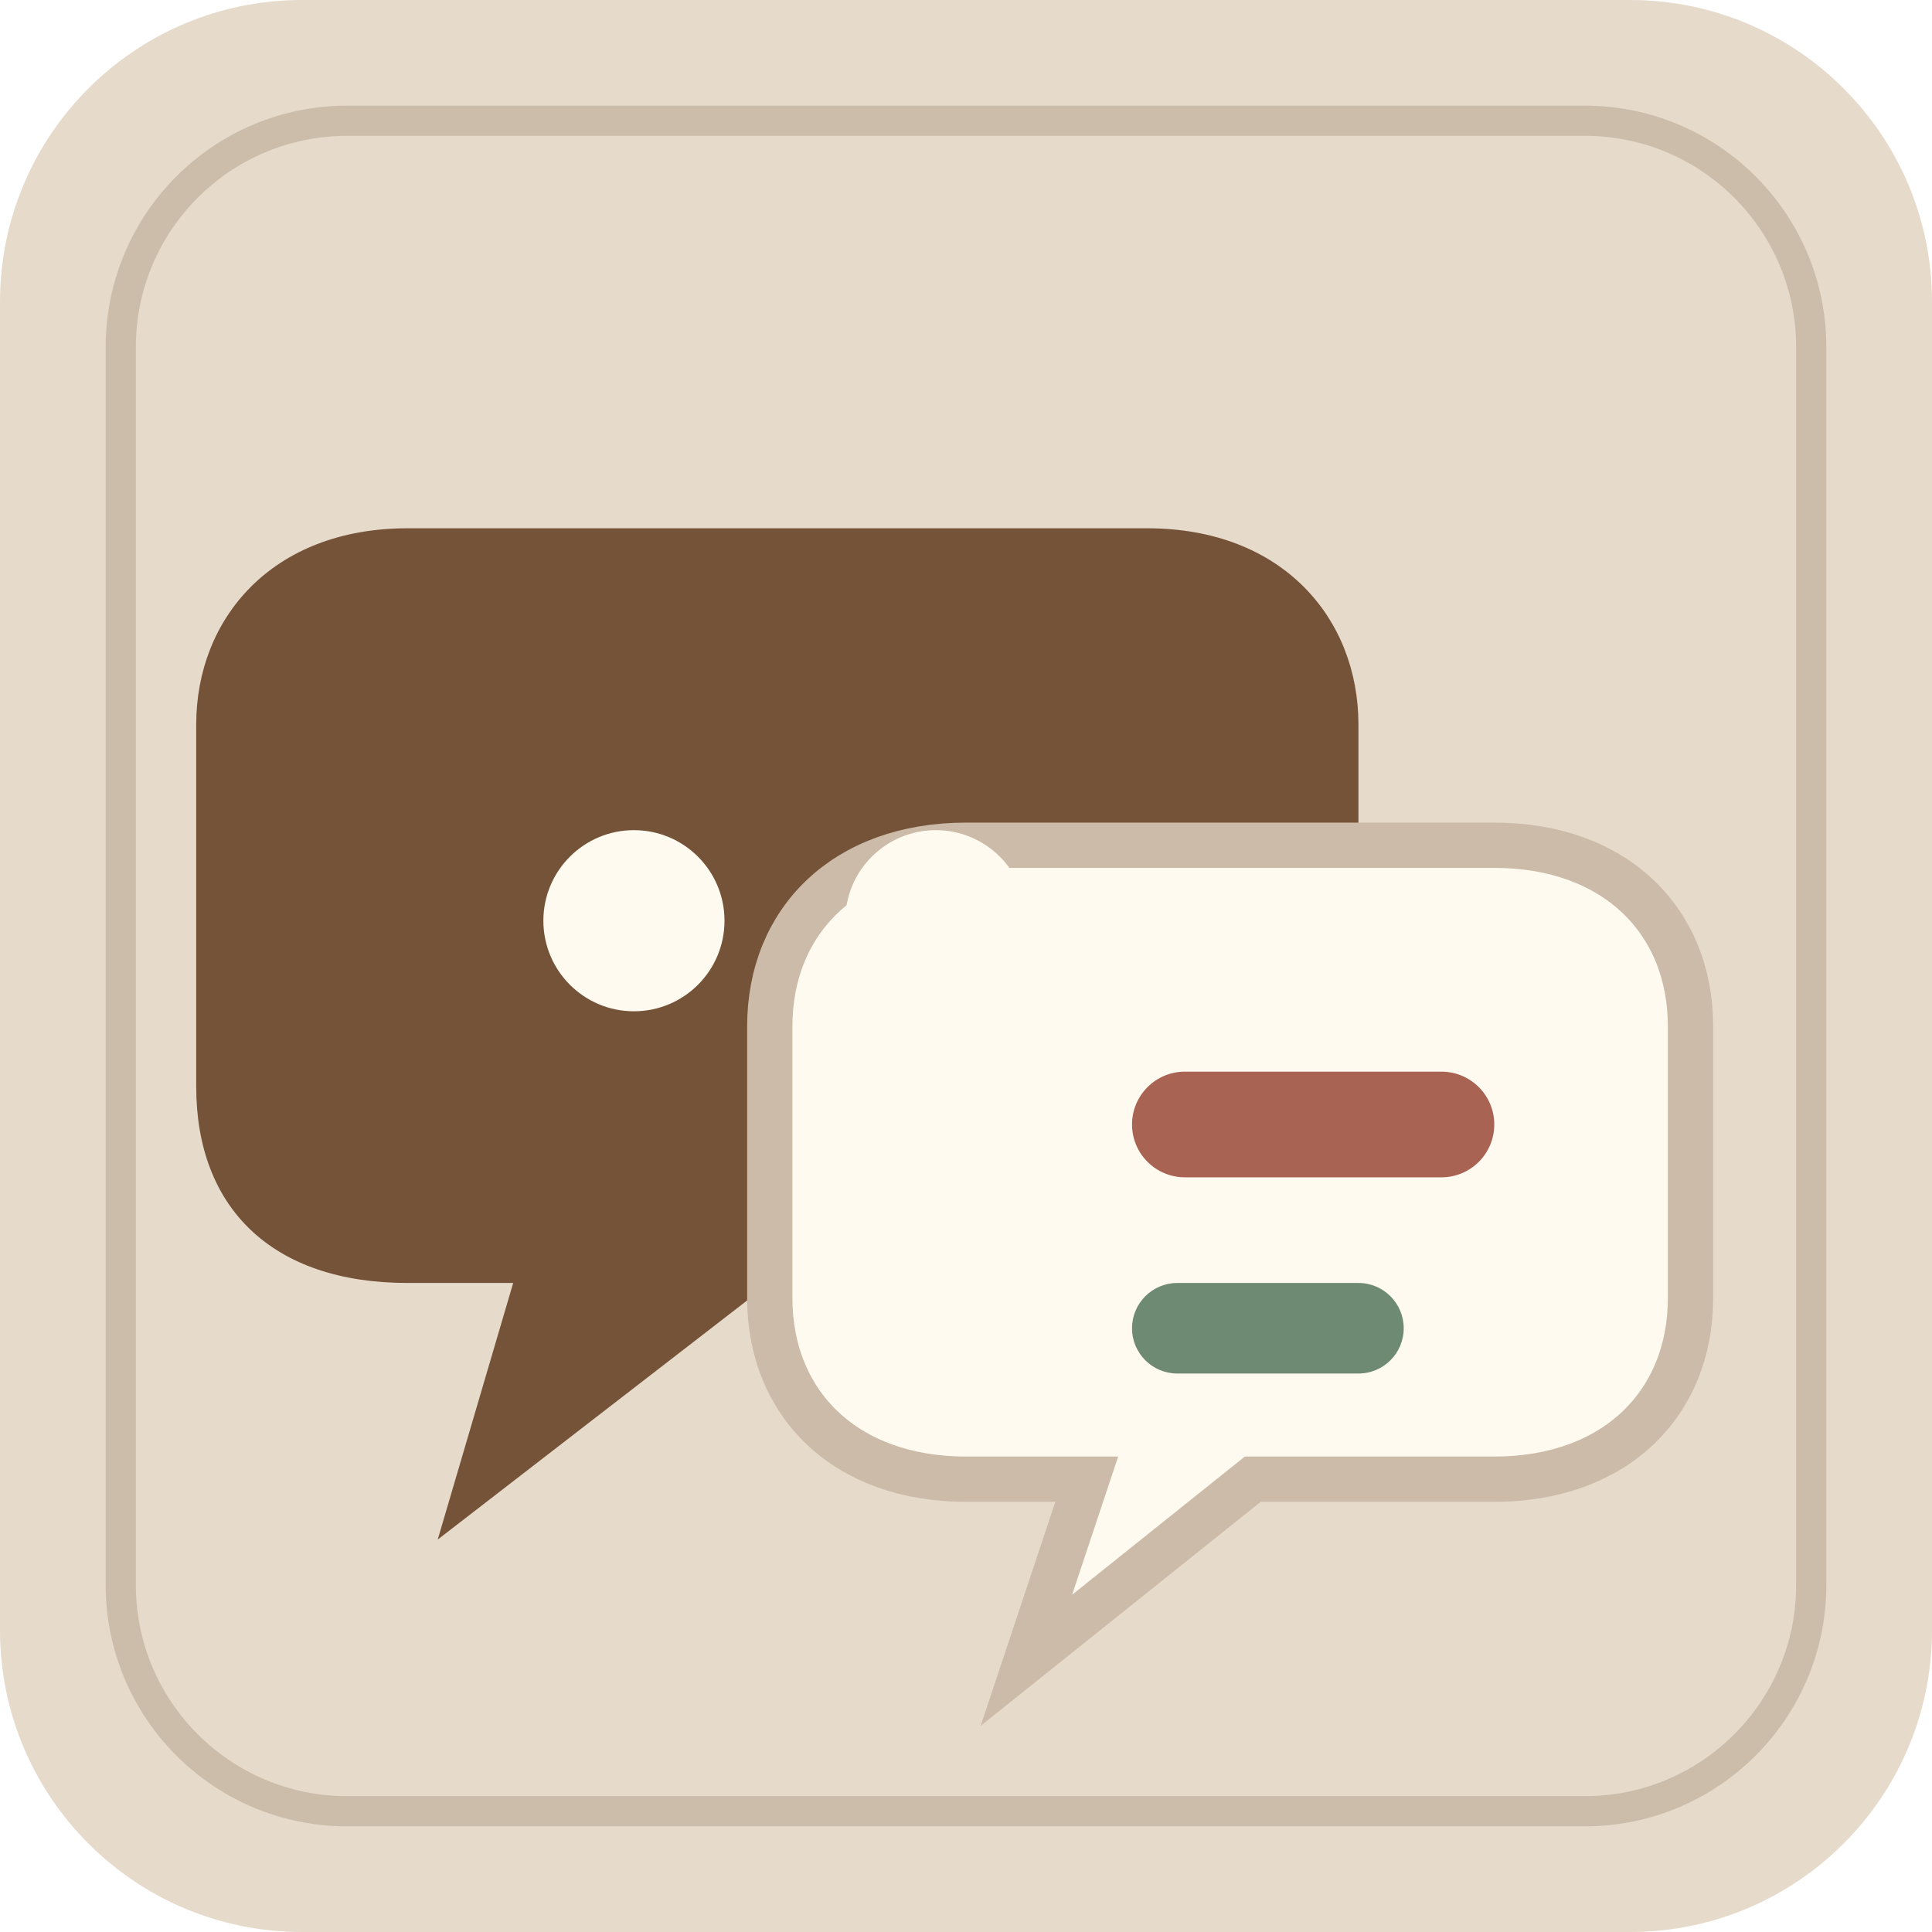
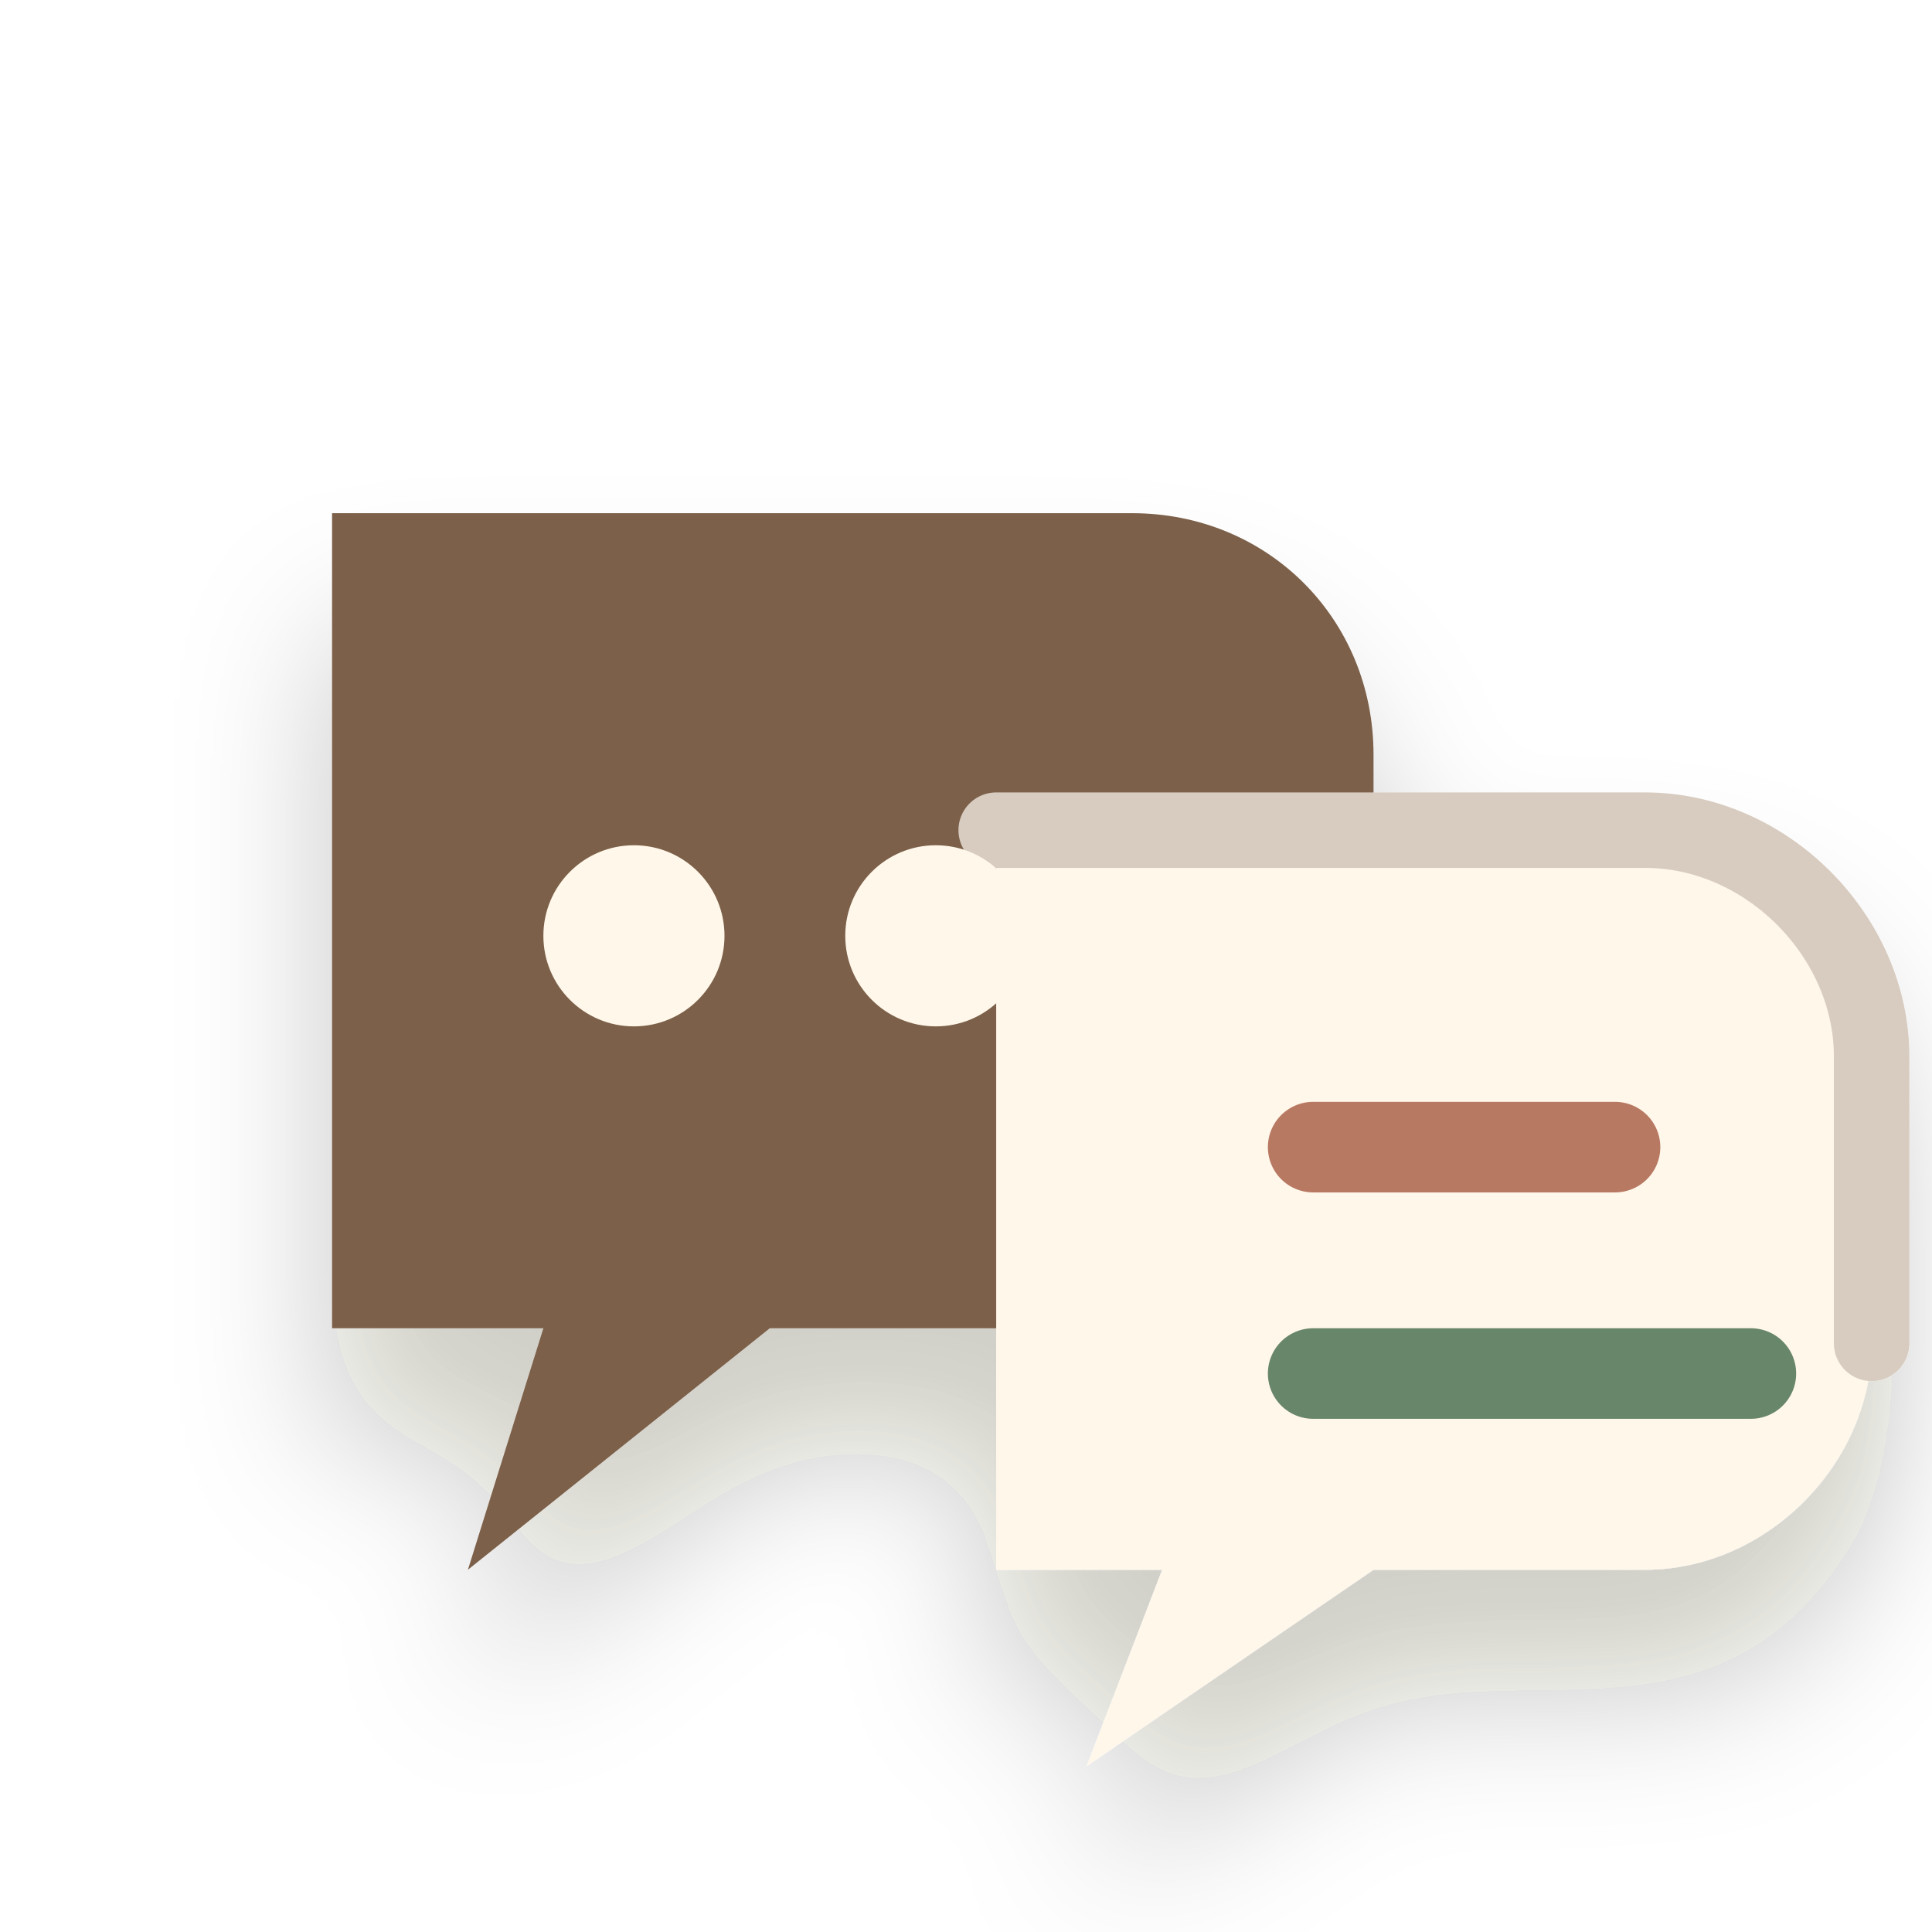
<svg xmlns="http://www.w3.org/2000/svg" viewBox="0 0 128 128" role="img" aria-label="Talk icon">
-   <rect width="128" height="128" rx="20" fill="#e6dacb" />
-   <rect x="8" y="8" width="112" height="112" rx="15" fill="none" stroke="#cbbba8" stroke-width="2" opacity=".95" />
-   <g transform="translate(0 1)">
-     <path d="M27 34h49c9 0 14 6 14 13v24c0 8-5 13-14 13H51l-22 17 5-17h-7c-9 0-14-5-14-13V47c0-7 5-13 14-13z" fill="#755338" />
-     <path d="M64 55h35c8 0 13 5 13 12v18c0 7-5 12-13 12H83l-15 12 4-12h-8c-8 0-13-5-13-12V67c0-7 5-12 13-12z" fill="#fffaf0" stroke="#cbbba8" stroke-width="3" />
-     <circle cx="42" cy="60" r="6" fill="#fffaf0" />
-     <circle cx="62" cy="60" r="6" fill="#fffaf0" />
-     <rect x="75" y="70" width="24" height="7" rx="3.5" fill="#a96352" />
-     <rect x="75" y="84" width="18" height="6" rx="3" fill="#6f8a72" />
+   <defs>
+     <filter id="depth" x="-40%" y="-40%" width="180%" height="180%">
+       <feDropShadow dx="0" dy="8" stdDeviation="5" flood-color="#2b2118" flood-opacity=".22" />
+     </filter>
+     <linearGradient id="soft" x1="18" x2="110" y1="18" y2="112" gradientUnits="userSpaceOnUse">
+       <stop stop-color="#fffaf2" />
+       <stop offset="1" stop-color="#e5d8ca" />
+     </linearGradient>
+     <linearGradient id="warm" x1="20" x2="108" y1="20" y2="108" gradientUnits="userSpaceOnUse">
+       <stop stop-color="#ddaaa2" />
+       <stop offset="1" stop-color="#ad715e" />
+     </linearGradient>
+     <linearGradient id="cool" x1="20" x2="108" y1="20" y2="108" gradientUnits="userSpaceOnUse">
+       <stop stop-color="#7fa9a2" />
+       <stop offset="1" stop-color="#456f77" />
+     </linearGradient>
+   </defs>
+   <g filter="url(#depth)">
+     <path d="M22 34h53c9 0 16 7 16 16v22c0 9-7 16-16 16H51L31 104l5-16H22z" fill="#7b6048" />
+     <path d="M66 55h43c8 0 15 7 15 15v19c0 8-7 15-15 15H91l-19 13 5-13H66z" fill="#fff7ea" />
+     <path d="M66 55h43c8 0 15 7 15 15v19" fill="none" stroke="#d8ccc0" stroke-width="5" stroke-linecap="round" />
+     <circle cx="42" cy="62" r="6" fill="#fff7ea" />
+     <circle cx="62" cy="62" r="6" fill="#fff7ea" />
+     <path d="M87 76h20" stroke="#b87963" stroke-width="6" stroke-linecap="round" />
+     <path d="M87 91h29" stroke="#68866a" stroke-width="6" stroke-linecap="round" />
  </g>
</svg>
